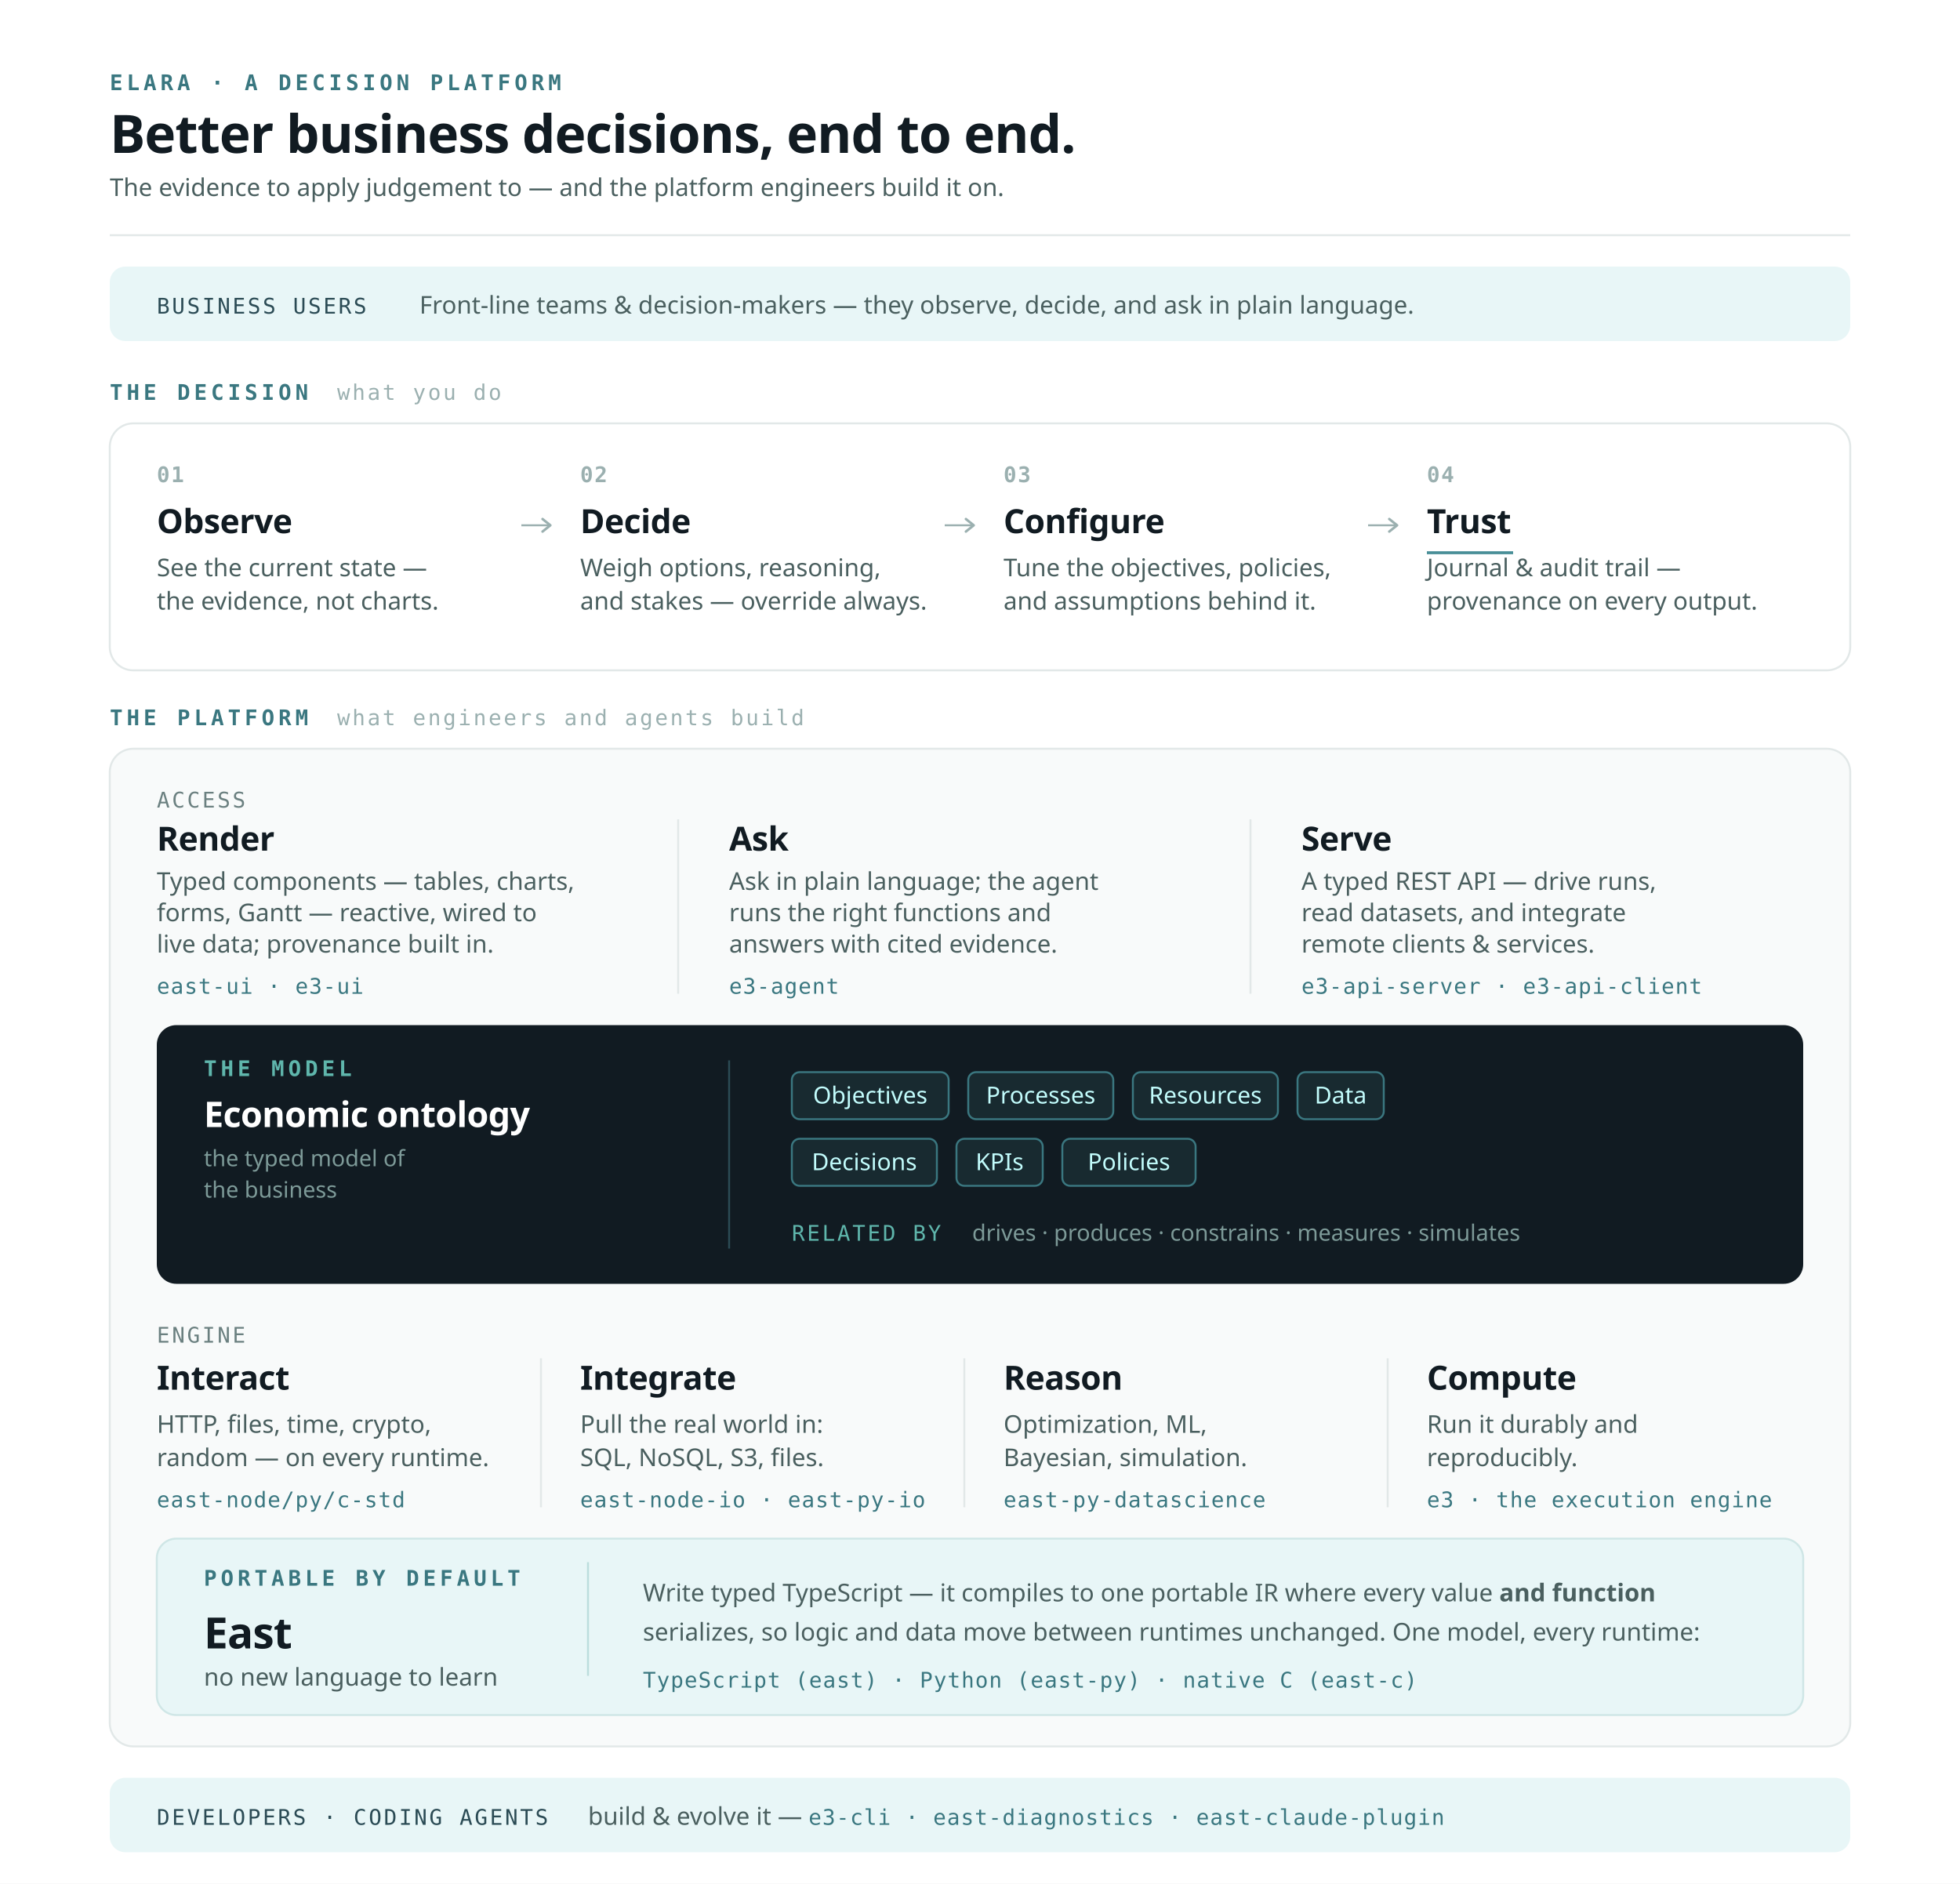
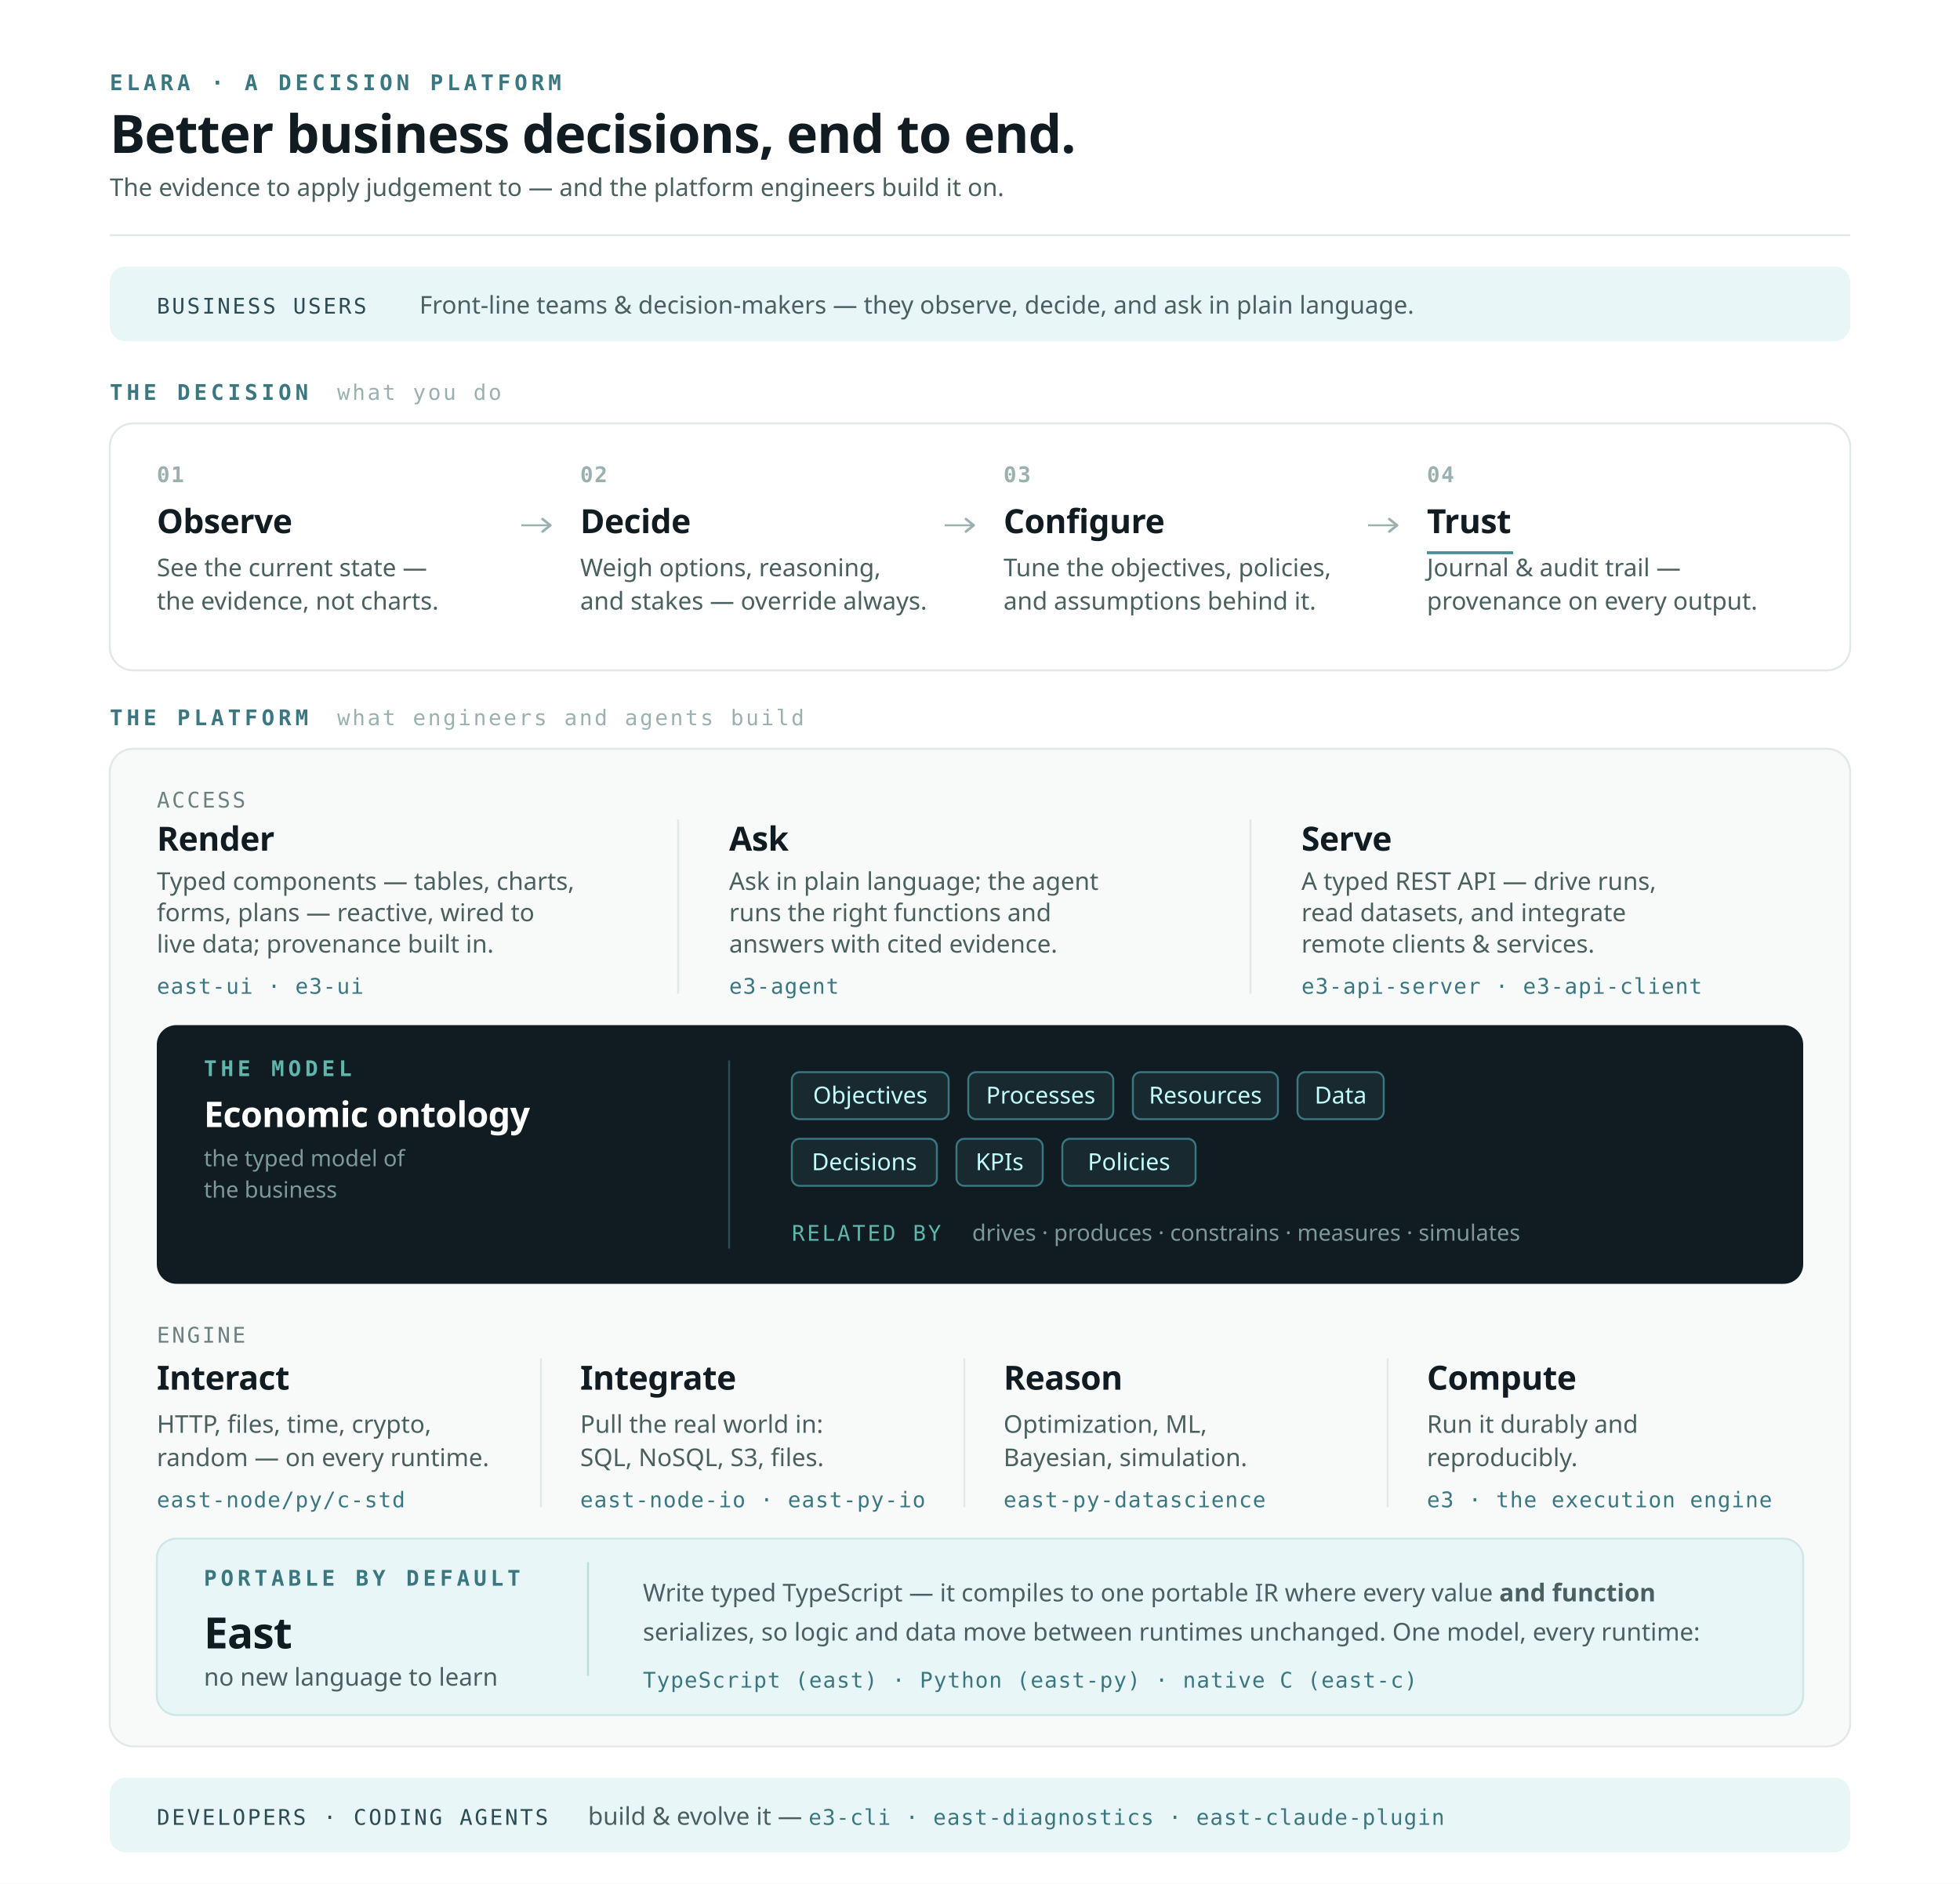
<svg xmlns="http://www.w3.org/2000/svg" width="1500" height="1441.5" viewBox="0 0 1000 961" font-family="'Inter Tight', system-ui, sans-serif">
  <defs>
    <style>
      .eyebrow { font-family:'JetBrains Mono', ui-monospace, monospace; font-size:11px; font-weight:600; letter-spacing:0.18em; }
      .label   { font-family:'JetBrains Mono', ui-monospace, monospace; font-size:11px; font-weight:500; letter-spacing:0.1em; }
      .pkg     { font-family:'JetBrains Mono', ui-monospace, monospace; font-size:11px; font-weight:500; letter-spacing:0.04em; fill:#3a7780; }
      .display { font-family:'DM Sans', system-ui, sans-serif; font-weight:700; letter-spacing:-0.015em; }
      .h       { font-family:'DM Sans', system-ui, sans-serif; font-size:17px; font-weight:600; letter-spacing:-0.01em; fill:#111b22; }
      .b       { font-size:12.5px; fill:#4a5f5f; }
      .bw      { font-size:11.5px; fill:#7d9a98; }
      .step    { font-family:'JetBrains Mono', ui-monospace, monospace; font-size:11px; font-weight:600; fill:#9bb0b0; letter-spacing:0.06em; }
    </style>
    <marker id="chev" viewBox="0 0 10 10" refX="5" refY="5" markerWidth="8" markerHeight="8" orient="auto">
      <path d="M1,1 L6,5 L1,9" fill="none" stroke="#9bb0b0" stroke-width="1.6" stroke-linecap="round" stroke-linejoin="round" />
    </marker>
  </defs>
  <rect x="0" y="0" width="1000" height="961" fill="#ffffff" />
  <text x="56" y="46" class="eyebrow" fill="#3a7780">ELARA · A DECISION PLATFORM</text>
  <text x="56" y="78" class="display" font-size="27" fill="#111b22">Better business decisions, end to end.</text>
  <text x="56" y="100" class="b" font-size="13.5">The evidence to apply judgement to — and the platform engineers build it on.</text>
  <line x1="56" y1="120" x2="944" y2="120" stroke="#e2e8e8" stroke-width="1" />
  <rect x="56" y="136" width="888" height="38" rx="8" fill="#e8f6f7" />
  <text x="80" y="160" class="label" fill="#2b4b55">BUSINESS USERS</text>
  <text x="214" y="160" class="b" fill="#2b4b55">Front-line teams &amp; decision-makers — they observe, decide, and ask in plain language.</text>
  <text x="56" y="204" class="eyebrow" fill="#3a7780">THE DECISION</text>
  <text x="172" y="204" class="label" fill="#9bb0b0">what you do</text>
  <rect x="56" y="216" width="888" height="126" rx="12" fill="#ffffff" stroke="#e2e8e8" />
  <g>
    <text x="80" y="246" class="step">01</text>
    <text x="80" y="272" class="h">Observe</text>
    <text x="80" y="294" class="b">See the current state —</text>
    <text x="80" y="311" class="b">the evidence, not charts.</text>
    <text x="296" y="246" class="step">02</text>
    <text x="296" y="272" class="h">Decide</text>
    <text x="296" y="294" class="b">Weigh options, reasoning,</text>
    <text x="296" y="311" class="b">and stakes — override always.</text>
    <text x="512" y="246" class="step">03</text>
    <text x="512" y="272" class="h">Configure</text>
    <text x="512" y="294" class="b">Tune the objectives, policies,</text>
    <text x="512" y="311" class="b">and assumptions behind it.</text>
    <text x="728" y="246" class="step" fill="#3a7780">04</text>
    <text x="728" y="272" class="h">Trust</text>
    <line x1="728" y1="282" x2="772" y2="282" stroke="#488e97" stroke-width="1.5" />
    <text x="728" y="294" class="b">Journal &amp; audit trail —</text>
    <text x="728" y="311" class="b">provenance on every output.</text>
    <line x1="266" y1="268" x2="280" y2="268" stroke="#9bb0b0" marker-end="url(#chev)" />
    <line x1="482" y1="268" x2="496" y2="268" stroke="#9bb0b0" marker-end="url(#chev)" />
    <line x1="698" y1="268" x2="712" y2="268" stroke="#9bb0b0" marker-end="url(#chev)" />
  </g>
  <text x="56" y="370" class="eyebrow" fill="#3a7780">THE PLATFORM</text>
  <text x="172" y="370" class="label" fill="#9bb0b0">what engineers and agents build</text>
  <rect x="56" y="382" width="888" height="509" rx="12" fill="#f8fafa" stroke="#e2e8e8" />
  <text x="80" y="412" class="label" fill="#6b8080">ACCESS</text>
  <g>
    <text x="80" y="434" class="h">Render</text>
    <text x="80" y="454" class="b">Typed components — tables, charts,</text>
-     <text x="80" y="470" class="b">forms, Gantt — reactive, wired to</text>
+     <text x="80" y="470" class="b">forms, plans — reactive, wired to</text>
    <text x="80" y="486" class="b">live data; provenance built in.</text>
    <text x="80" y="507" class="pkg">east-ui · e3-ui</text>
    <line x1="346" y1="418" x2="346" y2="507" stroke="#e2e8e8" stroke-width="1" />
    <text x="372" y="434" class="h">Ask</text>
    <text x="372" y="454" class="b">Ask in plain language; the agent</text>
    <text x="372" y="470" class="b">runs the right functions and</text>
    <text x="372" y="486" class="b">answers with cited evidence.</text>
    <text x="372" y="507" class="pkg">e3-agent</text>
    <line x1="638" y1="418" x2="638" y2="507" stroke="#e2e8e8" stroke-width="1" />
    <text x="664" y="434" class="h">Serve</text>
    <text x="664" y="454" class="b">A typed REST API — drive runs,</text>
    <text x="664" y="470" class="b">read datasets, and integrate</text>
    <text x="664" y="486" class="b">remote clients &amp; services.</text>
    <text x="664" y="507" class="pkg">e3-api-server · e3-api-client</text>
  </g>
  <rect x="80" y="523" width="840" height="132" rx="10" fill="#111b22" />
  <text x="104" y="549" class="eyebrow" fill="#5fb6ac">THE MODEL</text>
  <text x="104" y="575" class="display" font-size="18" fill="#ffffff">Economic ontology</text>
  <text x="104" y="595" class="bw">the typed model of</text>
  <text x="104" y="611" class="bw">the business</text>
  <line x1="372" y1="541" x2="372" y2="637" stroke="#2b4b55" stroke-width="1" />
  <g font-family="'Inter Tight', system-ui, sans-serif" font-size="12" font-weight="500" fill="#c2fcfc">
    <rect x="404" y="547" width="80" height="24" rx="4" fill="rgba(95,182,172,0.10)" stroke="#3a7780" />
    <text x="444" y="563" text-anchor="middle">Objectives</text>
    <rect x="494" y="547" width="74" height="24" rx="4" fill="rgba(95,182,172,0.10)" stroke="#3a7780" />
    <text x="531" y="563" text-anchor="middle">Processes</text>
    <rect x="578" y="547" width="74" height="24" rx="4" fill="rgba(95,182,172,0.10)" stroke="#3a7780" />
    <text x="615" y="563" text-anchor="middle">Resources</text>
    <rect x="662" y="547" width="44" height="24" rx="4" fill="rgba(95,182,172,0.10)" stroke="#3a7780" />
    <text x="684" y="563" text-anchor="middle">Data</text>
    <rect x="404" y="581" width="74" height="24" rx="4" fill="rgba(95,182,172,0.10)" stroke="#3a7780" />
    <text x="441" y="597" text-anchor="middle">Decisions</text>
    <rect x="488" y="581" width="44" height="24" rx="4" fill="rgba(95,182,172,0.10)" stroke="#3a7780" />
    <text x="510" y="597" text-anchor="middle">KPIs</text>
    <rect x="542" y="581" width="68" height="24" rx="4" fill="rgba(95,182,172,0.10)" stroke="#3a7780" />
    <text x="576" y="597" text-anchor="middle">Policies</text>
  </g>
  <text x="404" y="633" class="label" fill="#5fb6ac">RELATED BY</text>
  <text x="496" y="633" class="bw">drives · produces · constrains · measures · simulates</text>
  <text x="80" y="685" class="label" fill="#6b8080">ENGINE</text>
  <g>
    <text x="80" y="709" class="h">Interact</text>
    <text x="80" y="731" class="b">HTTP, files, time, crypto,</text>
    <text x="80" y="748" class="b">random — on every runtime.</text>
    <text x="80" y="769" class="pkg">east-node/py/c-std</text>
    <line x1="276" y1="693" x2="276" y2="769" stroke="#e2e8e8" stroke-width="1" />
    <text x="296" y="709" class="h">Integrate</text>
    <text x="296" y="731" class="b">Pull the real world in:</text>
    <text x="296" y="748" class="b">SQL, NoSQL, S3, files.</text>
    <text x="296" y="769" class="pkg">east-node-io · east-py-io</text>
    <line x1="492" y1="693" x2="492" y2="769" stroke="#e2e8e8" stroke-width="1" />
    <text x="512" y="709" class="h">Reason</text>
    <text x="512" y="731" class="b">Optimization, ML,</text>
    <text x="512" y="748" class="b">Bayesian, simulation.</text>
    <text x="512" y="769" class="pkg">east-py-datascience</text>
    <line x1="708" y1="693" x2="708" y2="769" stroke="#e2e8e8" stroke-width="1" />
    <text x="728" y="709" class="h">Compute</text>
    <text x="728" y="731" class="b">Run it durably and</text>
    <text x="728" y="748" class="b">reproducibly.</text>
    <text x="728" y="769" class="pkg">e3 · the execution engine</text>
  </g>
  <rect x="80" y="785" width="840" height="90" rx="10" fill="#e8f6f7" stroke="#cfe6e6" />
  <text x="104" y="809" class="eyebrow" fill="#3a7780">PORTABLE BY DEFAULT</text>
  <text x="104" y="841" class="display" font-size="22" fill="#111b22">East</text>
  <text x="104" y="860" class="b" fill="#2b4b55">no new language to learn</text>
  <line x1="300" y1="797" x2="300" y2="855" stroke="#bcdedd" stroke-width="1" />
  <text x="328" y="817" class="b" fill="#2b4b55">Write typed TypeScript — it compiles to one portable IR where every value <tspan font-weight="600">and function</tspan>
  </text>
  <text x="328" y="837" class="b" fill="#2b4b55">serializes, so logic and data move between runtimes unchanged. One model, every runtime:</text>
  <text x="328" y="861" class="pkg" font-size="12">TypeScript (east) · Python (east-py) · native C (east-c)</text>
  <rect x="56" y="907" width="888" height="38" rx="8" fill="#e8f6f7" />
  <text x="80" y="931" class="label" fill="#2b4b55">DEVELOPERS · CODING AGENTS</text>
  <text x="300" y="931" class="b" fill="#2b4b55">build &amp; evolve it —
    <tspan class="pkg" font-size="12">e3-cli · east-diagnostics · east-claude-plugin</tspan>
  </text>
</svg>
